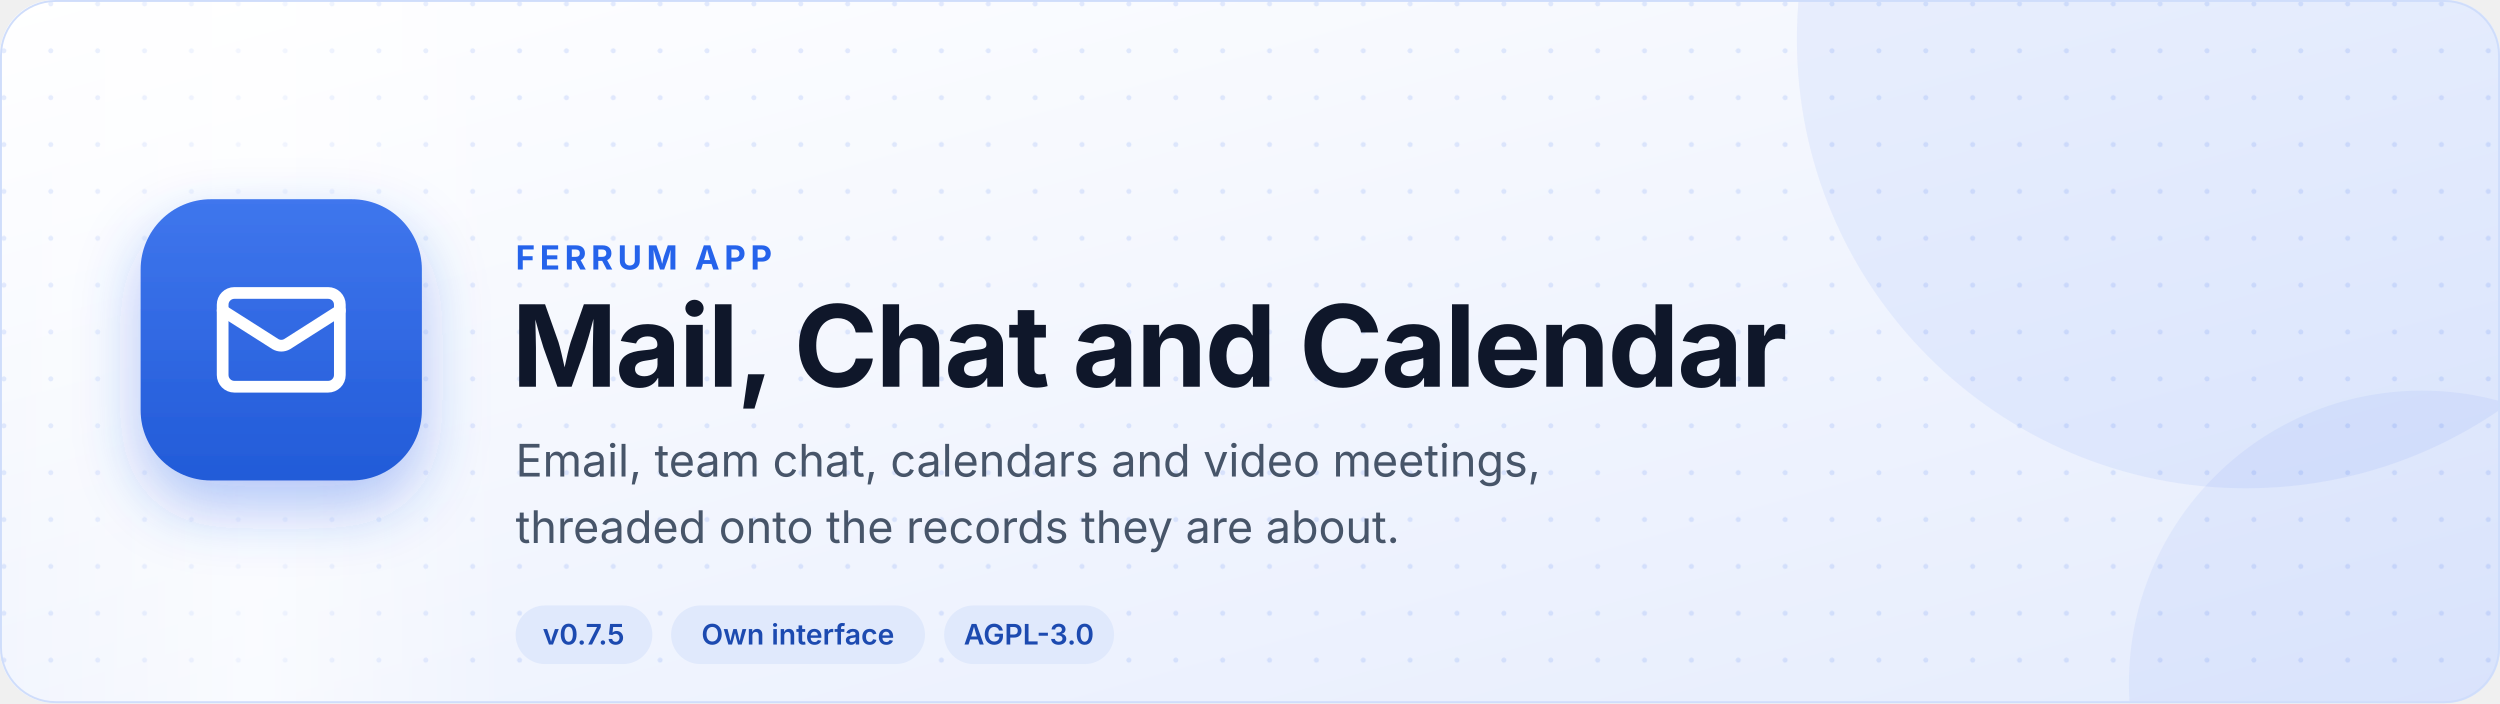
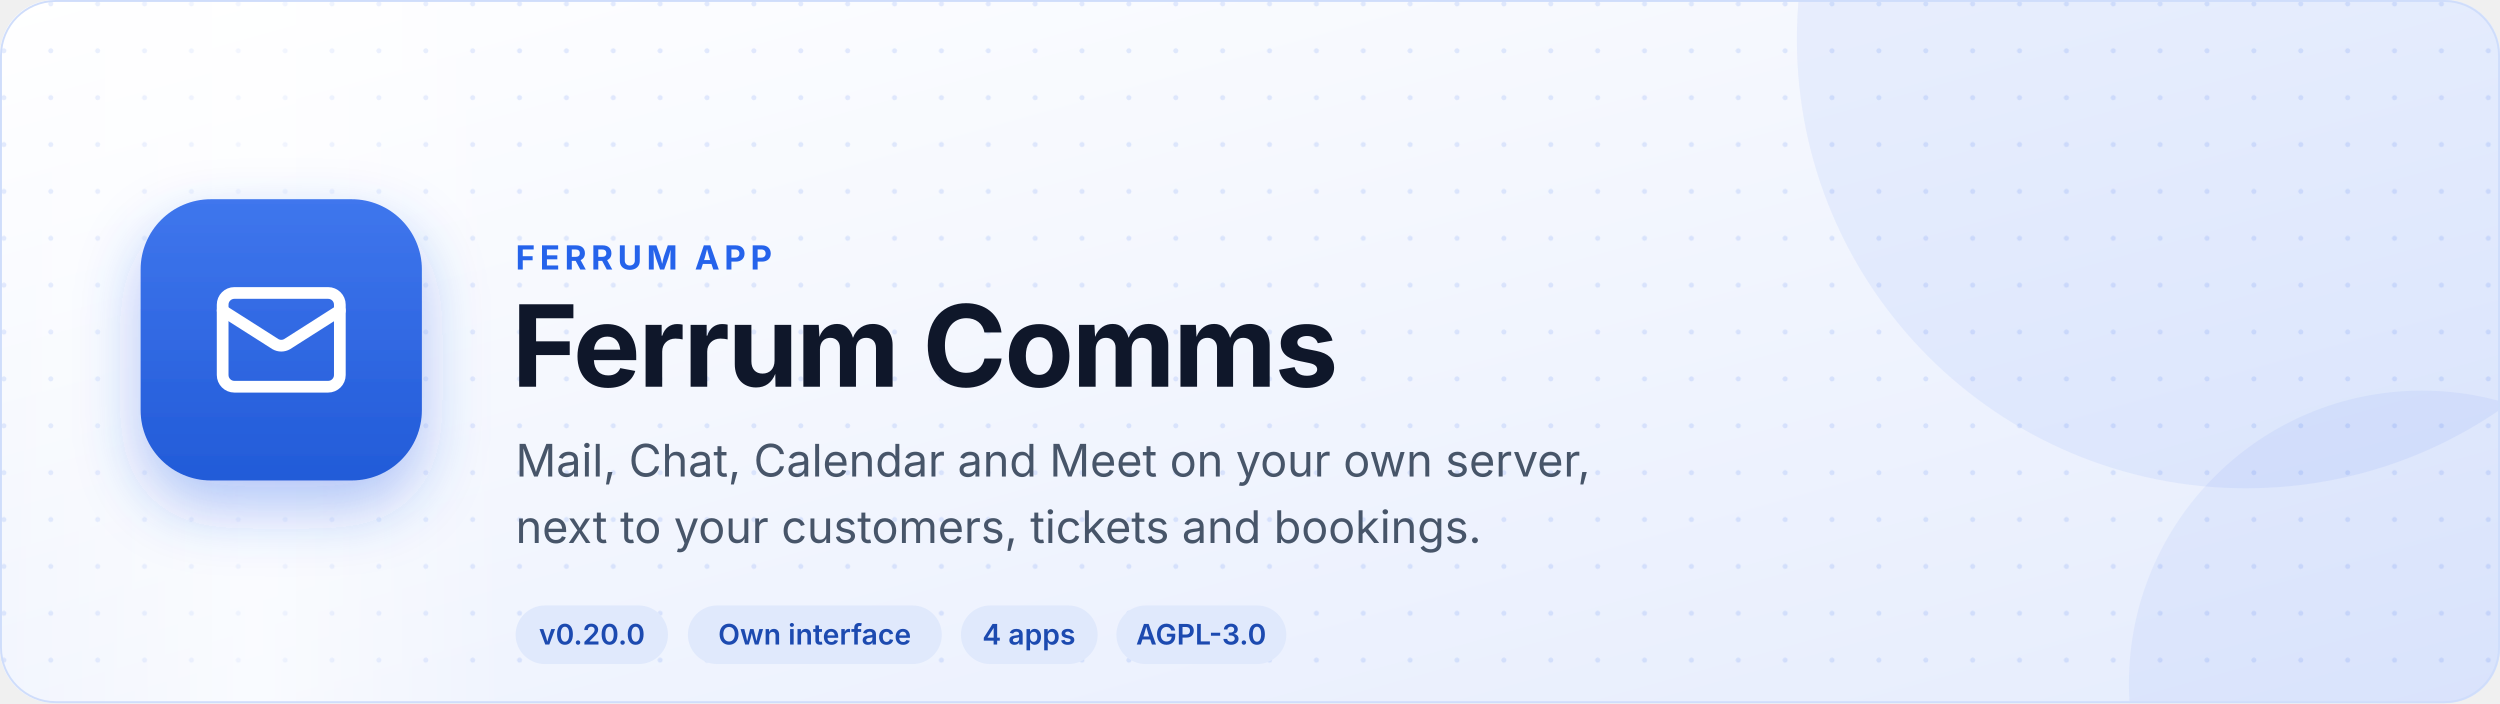
- <svg xmlns="http://www.w3.org/2000/svg" width="1280" height="360" viewBox="0 0 1280 360" role="img" aria-label="Mail, Chat and Calendar: Email, team chat, calendars and video meetings, threaded onto the records they are about.">
+ <svg xmlns="http://www.w3.org/2000/svg" width="1280" height="360" viewBox="0 0 1280 360" role="img" aria-label="Ferrum Comms: Mail, Chat, Calendar and Meet on your own server, next to your customers, tickets and bookings.">
  <defs>
    <linearGradient id="bg" x1="0" y1="0" x2="1" y2="1">
      <stop offset="0" stop-color="#ffffff" />
      <stop offset="1" stop-color="#e5ecfd" />
    </linearGradient>
    <linearGradient id="sheen" x1="0" y1="0" x2="1" y2="0">
      <stop offset="0" stop-color="#fff" stop-opacity="0" />
      <stop offset="0.5" stop-color="#fff" stop-opacity="0.6" />
      <stop offset="1" stop-color="#fff" stop-opacity="0" />
    </linearGradient>
    <linearGradient id="tile" x1="0" y1="0" x2="0" y2="1">
      <stop offset="0" stop-color="#3f76ed" />
      <stop offset="1" stop-color="#225bd8" />
    </linearGradient>
    <pattern id="dots" width="24" height="24" patternUnits="userSpaceOnUse">
      <circle cx="2" cy="2" r="1.3" fill="#2563eb" fill-opacity="0.12" />
    </pattern>
    <filter id="shadow" x="-30%" y="-30%" width="160%" height="170%">
      <feDropShadow dx="0" dy="14" stdDeviation="16" flood-color="#2563eb" flood-opacity="0.35" />
    </filter>
    <clipPath id="card">
      <rect width="1280" height="360" rx="28" />
    </clipPath>
    <style>
      text { font-family: Inter, "Segoe UI", system-ui, -apple-system, Roboto, "Helvetica Neue", Arial, sans-serif; }
      .sheen { animation: sweep 9s ease-in-out infinite; }
      .tile { animation: float 7s ease-in-out infinite; }
      @keyframes sweep { 0% { transform: translateX(-480px) skewX(-18deg); } 60%, 100% { transform: translateX(1760px) skewX(-18deg); } }
      @keyframes float { 0%, 100% { transform: translateY(0); } 50% { transform: translateY(-7px); } }
      @media (prefers-reduced-motion: reduce) { .sheen, .tile { animation: none; } }
    </style>
  </defs>
  <g clip-path="url(#card)">
    <rect width="1280" height="360" fill="url(#bg)" />
    <rect width="1280" height="360" fill="url(#dots)" />
    <circle cx="1150" cy="20" r="230" fill="#2563eb" fill-opacity="0.07" />
    <circle cx="1240" cy="350" r="150" fill="#2563eb" fill-opacity="0.06" />
    <rect class="sheen" x="0" y="-60" width="260" height="480" fill="url(#sheen)" />
  </g>
  <rect x="0.5" y="0.5" width="1279" height="359" rx="28" fill="none" stroke="#cfddfb" />
  <g class="tile">
    <g transform="translate(72 102)" filter="url(#shadow)">
      <rect width="144" height="144" rx="36" fill="url(#tile)" />
      <g transform="translate(36 36) scale(3)" fill="none" stroke="#fff" stroke-width="2" stroke-linecap="round" stroke-linejoin="round">
        <path d="m22 7-8.991 5.727a2 2 0 0 1-2.009 0L2 7" />
        <rect x="2" y="4" width="20" height="16" rx="2" />
      </g>
    </g>
  </g>
  <text x="264" y="138" font-size="17" font-weight="700" fill="#2563eb" letter-spacing="2.4">FERRUM APP</text>
-   <text x="262" y="198" font-size="58" font-weight="750" fill="#0f172a" letter-spacing="-1">Mail, Chat and Calendar</text>
-   <text x="264" y="244" font-size="23" fill="#475569">Email, team chat, calendars and video meetings,</text>
-   <text x="264" y="278" font-size="23" fill="#475569">threaded onto the records they are about.</text>
+   <text x="262" y="198" font-size="58" font-weight="750" fill="#0f172a" letter-spacing="-1">Ferrum Comms</text>
+   <text x="264" y="244" font-size="23" fill="#475569">Mail, Chat, Calendar and Meet on your own server,</text>
+   <text x="264" y="278" font-size="23" fill="#475569">next to your customers, tickets and bookings.</text>
  <g>
-     <rect x="264" y="310" width="70" height="30" rx="15" fill="#e0e9fc" />
-     <text x="298.8" y="330" font-size="14.5" font-weight="600" fill="#1c4ab0" text-anchor="middle">v0.7.5</text>
+     <rect x="264" y="310" width="78" height="30" rx="15" fill="#e0e9fc" />
+     <text x="303.1" y="330" font-size="14.5" font-weight="600" fill="#1c4ab0" text-anchor="middle">v0.20.0</text>
  </g>
  <g>
-     <rect x="343.6" y="310" width="130" height="30" rx="15" fill="#e0e9fc" />
-     <text x="408.5" y="330" font-size="14.5" font-weight="600" fill="#1c4ab0" text-anchor="middle">Own interface</text>
+     <rect x="352.2" y="310" width="130" height="30" rx="15" fill="#e0e9fc" />
+     <text x="417.1" y="330" font-size="14.5" font-weight="600" fill="#1c4ab0" text-anchor="middle">Own interface</text>
  </g>
  <g>
-     <rect x="483.4" y="310" width="87" height="30" rx="15" fill="#e0e9fc" />
-     <text x="526.8" y="330" font-size="14.5" font-weight="600" fill="#1c4ab0" text-anchor="middle">AGPL-3.0</text>
+     <rect x="492" y="310" width="70" height="30" rx="15" fill="#e0e9fc" />
+     <text x="526.8" y="330" font-size="14.5" font-weight="600" fill="#1c4ab0" text-anchor="middle">4 apps</text>
+   </g>
+   <g>
+     <rect x="571.6" y="310" width="87" height="30" rx="15" fill="#e0e9fc" />
+     <text x="615.0" y="330" font-size="14.5" font-weight="600" fill="#1c4ab0" text-anchor="middle">AGPL-3.0</text>
  </g>
</svg>
